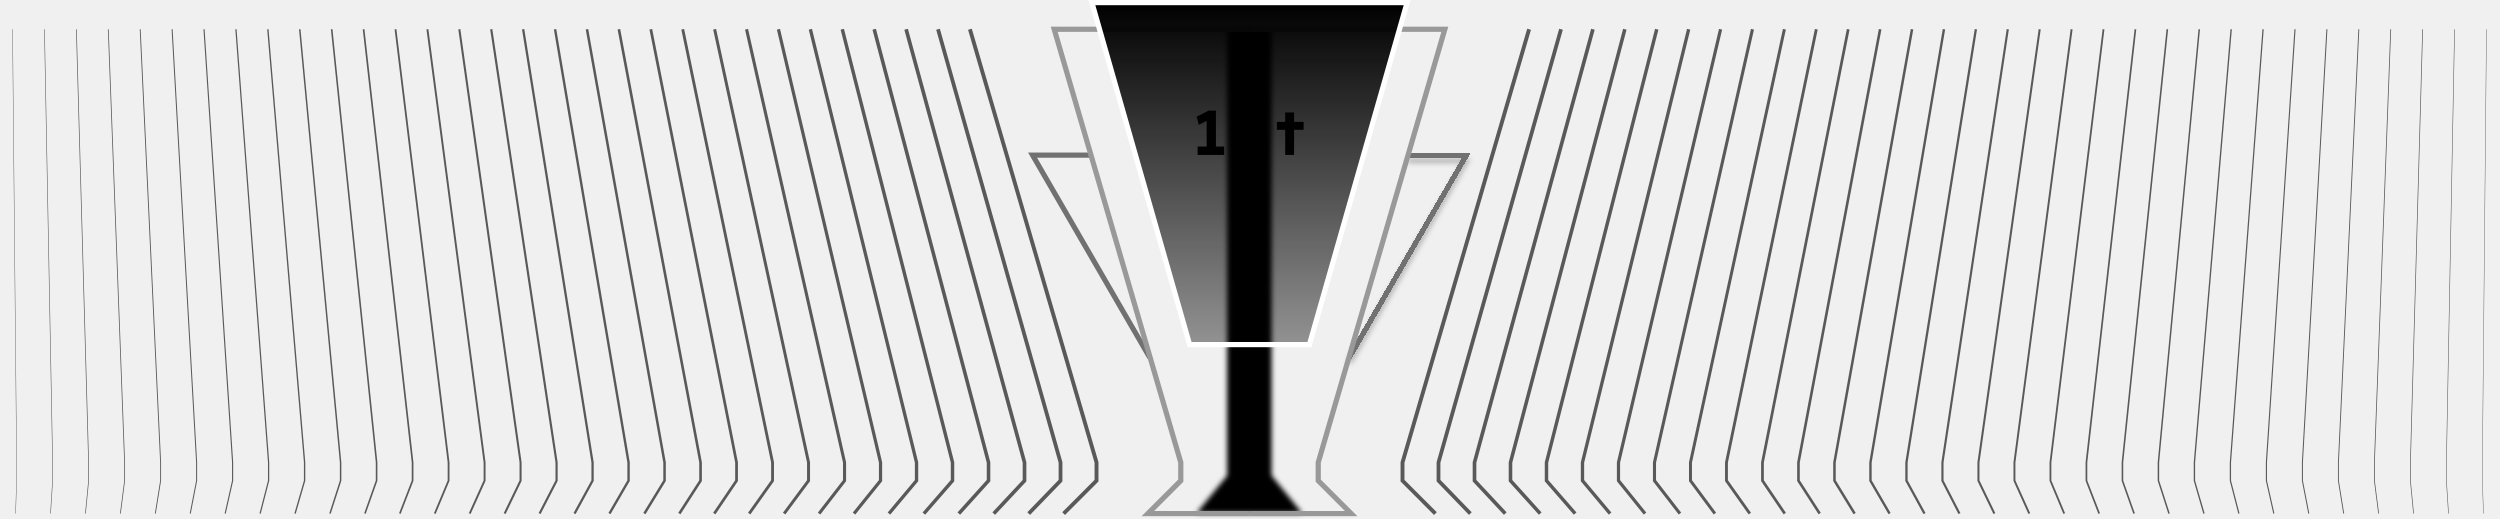
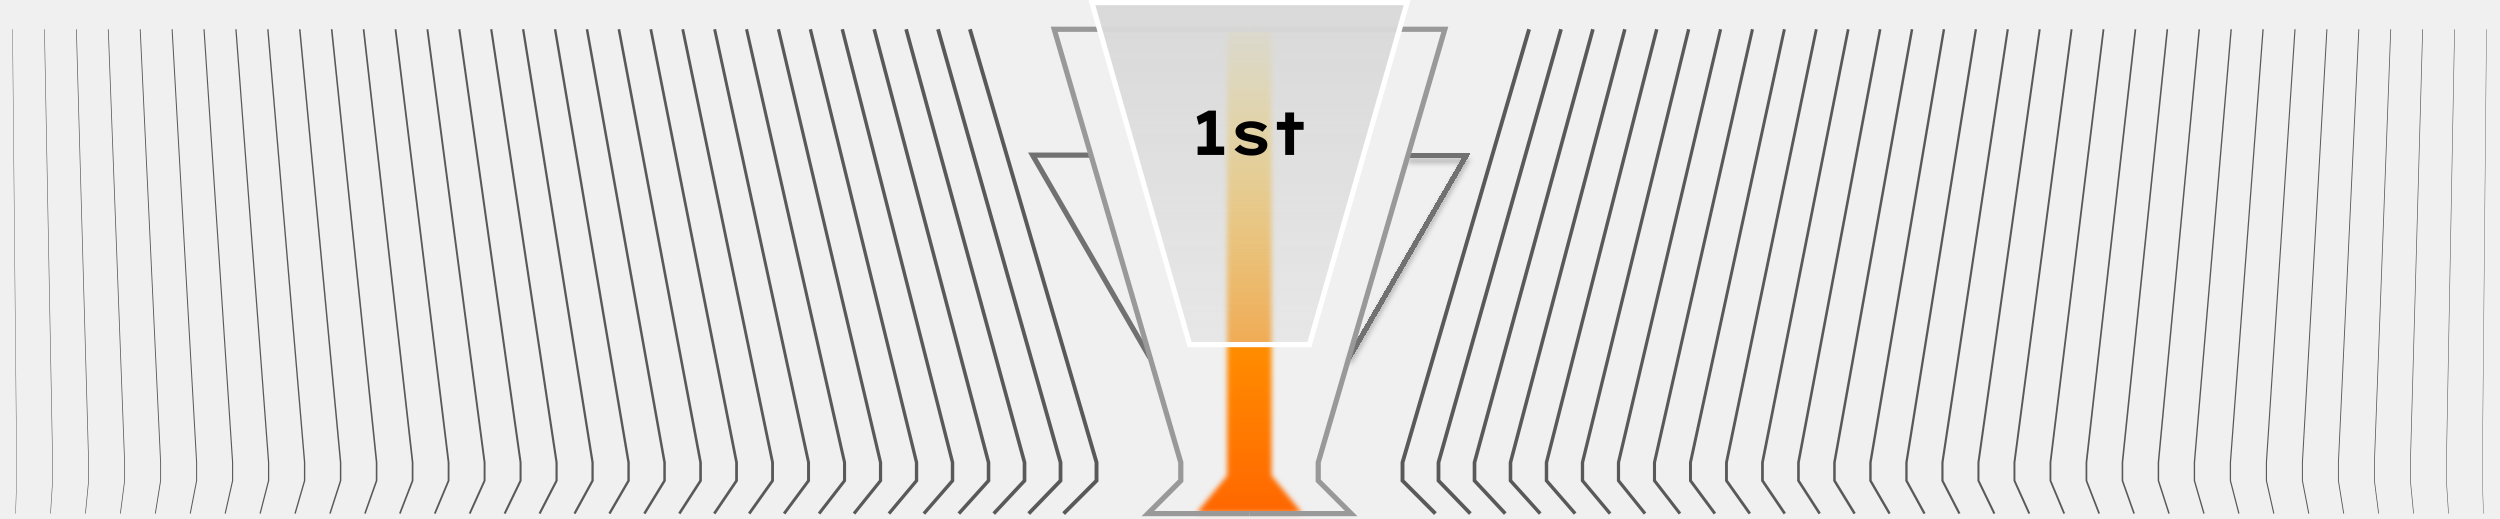
<svg xmlns="http://www.w3.org/2000/svg" width="1920" height="398" viewBox="0 0 1920 398" fill="none">
  <path d="M1174.34 22.46L1077.13 355.16V369.16L1102.39 394.43" stroke="#595959" stroke-width="3" stroke-miterlimit="10" />
  <path d="M1198.85 22.46L1104.77 355.16V369.16L1129.22 394.43" stroke="#595959" stroke-width="2.91" stroke-miterlimit="10" />
  <path d="M1223.36 22.46L1132.42 355.16V369.16L1156.05 394.43" stroke="#595959" stroke-width="2.82" stroke-miterlimit="10" />
  <path d="M1247.87 22.46L1160.06 355.16V369.16L1182.88 394.43" stroke="#595959" stroke-width="2.73" stroke-miterlimit="10" />
  <path d="M1272.38 22.46L1187.71 355.16V369.16L1209.71 394.43" stroke="#595959" stroke-width="2.65" stroke-miterlimit="10" />
  <path d="M1296.89 22.46L1215.35 355.16V369.16L1236.54 394.43" stroke="#595959" stroke-width="2.56" stroke-miterlimit="10" />
  <path d="M1321.4 22.46L1243 355.16V369.16L1263.37 394.43" stroke="#595959" stroke-width="2.47" stroke-miterlimit="10" />
  <path d="M1345.9 22.46L1270.64 355.16V369.16L1290.2 394.43" stroke="#595959" stroke-width="2.38" stroke-miterlimit="10" />
  <path d="M1370.41 22.46L1298.29 355.16V369.16L1317.03 394.43" stroke="#595959" stroke-width="2.29" stroke-miterlimit="10" />
  <path d="M1394.92 22.46L1325.93 355.16V369.16L1343.86 394.43" stroke="#595959" stroke-width="2.2" stroke-miterlimit="10" />
  <path d="M1419.43 22.46L1353.58 355.16V369.16L1370.69 394.43" stroke="#595959" stroke-width="2.11" stroke-miterlimit="10" />
  <path d="M1443.94 22.46L1381.22 355.16V369.16L1397.52 394.43" stroke="#595959" stroke-width="2.02" stroke-miterlimit="10" />
  <path d="M1468.45 22.46L1408.87 355.16V369.16L1424.35 394.43" stroke="#595959" stroke-width="1.94" stroke-miterlimit="10" />
  <path d="M1492.96 22.46L1436.51 355.16V369.16L1451.18 394.43" stroke="#595959" stroke-width="1.85" stroke-miterlimit="10" />
  <path d="M1517.47 22.46L1464.16 355.16V369.16L1478.01 394.43" stroke="#595959" stroke-width="1.76" stroke-miterlimit="10" />
  <path d="M1541.98 22.46L1491.8 355.16V369.16L1504.84 394.43" stroke="#595959" stroke-width="1.67" stroke-miterlimit="10" />
  <path d="M1566.49 22.46L1519.45 355.16V369.16L1531.67 394.43" stroke="#595959" stroke-width="1.58" stroke-miterlimit="10" />
  <path d="M1591 22.46L1547.09 355.16V369.16L1558.5 394.43" stroke="#595959" stroke-width="1.49" stroke-miterlimit="10" />
  <path d="M1615.51 22.46L1574.74 355.16V369.16L1585.33 394.43" stroke="#595959" stroke-width="1.4" stroke-miterlimit="10" />
  <path d="M1640.01 22.46L1602.38 355.16V369.16L1612.16 394.43" stroke="#595959" stroke-width="1.31" stroke-miterlimit="10" />
  <path d="M1664.52 22.46L1630.03 355.16V369.16L1638.99 394.43" stroke="#595959" stroke-width="1.23" stroke-miterlimit="10" />
  <path d="M1689.03 22.46L1657.67 355.16V369.16L1665.82 394.43" stroke="#595959" stroke-width="1.14" stroke-miterlimit="10" />
  <path d="M1713.54 22.46L1685.32 355.16V369.16L1692.65 394.43" stroke="#595959" stroke-width="1.05" stroke-miterlimit="10" />
  <path d="M1738.05 22.46L1712.96 355.16V369.16L1719.48 394.43" stroke="#595959" stroke-width="0.96" stroke-miterlimit="10" />
  <path d="M1762.56 22.46L1740.61 355.16V369.16L1746.31 394.43" stroke="#595959" stroke-width="0.87" stroke-miterlimit="10" />
  <path d="M1787.07 22.46L1768.25 355.16V369.16L1773.14 394.43" stroke="#595959" stroke-width="0.78" stroke-miterlimit="10" />
  <path d="M1811.58 22.46L1795.9 355.16V369.16L1799.97 394.43" stroke="#595959" stroke-width="0.69" stroke-miterlimit="10" />
  <path d="M1836.09 22.46L1823.54 355.16V369.16L1826.8 394.43" stroke="#595959" stroke-width="0.6" stroke-miterlimit="10" />
  <path d="M1860.6 22.46L1851.19 355.16V369.16L1853.63 394.43" stroke="#595959" stroke-width="0.52" stroke-miterlimit="10" />
  <path d="M1885.11 22.46L1878.83 355.16V369.16L1880.46 394.43" stroke="#595959" stroke-width="0.43" stroke-miterlimit="10" />
  <path d="M1909.62 22.46L1906.48 355.16V369.16L1907.29 394.43" stroke="#595959" stroke-width="0.34" stroke-miterlimit="10" />
  <path d="M744.91 22.46L842.13 355.16V369.16L816.86 394.43" stroke="#595959" stroke-width="3" stroke-miterlimit="10" />
  <path d="M720.4 22.46L814.48 355.16V369.16L790.03 394.43" stroke="#595959" stroke-width="2.91" stroke-miterlimit="10" />
  <path d="M695.89 22.46L786.83 355.16V369.16L763.2 394.43" stroke="#595959" stroke-width="2.82" stroke-miterlimit="10" />
  <path d="M671.38 22.46L759.19 355.16V369.16L736.37 394.43" stroke="#595959" stroke-width="2.73" stroke-miterlimit="10" />
  <path d="M646.87 22.46L731.54 355.16V369.16L709.54 394.43" stroke="#595959" stroke-width="2.65" stroke-miterlimit="10" />
  <path d="M622.36 22.46L703.9 355.16V369.16L682.71 394.43" stroke="#595959" stroke-width="2.56" stroke-miterlimit="10" />
  <path d="M597.85 22.46L676.25 355.16V369.16L655.88 394.43" stroke="#595959" stroke-width="2.47" stroke-miterlimit="10" />
  <path d="M573.35 22.46L648.61 355.16V369.16L629.05 394.43" stroke="#595959" stroke-width="2.38" stroke-miterlimit="10" />
  <path d="M548.84 22.46L620.96 355.16V369.16L602.22 394.43" stroke="#595959" stroke-width="2.29" stroke-miterlimit="10" />
  <path d="M524.33 22.46L593.32 355.16V369.16L575.39 394.43" stroke="#595959" stroke-width="2.2" stroke-miterlimit="10" />
  <path d="M499.82 22.46L565.67 355.16V369.16L548.56 394.43" stroke="#595959" stroke-width="2.11" stroke-miterlimit="10" />
  <path d="M475.31 22.46L538.03 355.16V369.16L521.73 394.43" stroke="#595959" stroke-width="2.02" stroke-miterlimit="10" />
  <path d="M450.8 22.46L510.38 355.16V369.16L494.9 394.43" stroke="#595959" stroke-width="1.94" stroke-miterlimit="10" />
  <path d="M426.29 22.46L482.74 355.16V369.16L468.07 394.43" stroke="#595959" stroke-width="1.85" stroke-miterlimit="10" />
  <path d="M401.78 22.46L455.09 355.16V369.16L441.24 394.43" stroke="#595959" stroke-width="1.76" stroke-miterlimit="10" />
  <path d="M377.27 22.46L427.45 355.16V369.16L414.41 394.43" stroke="#595959" stroke-width="1.67" stroke-miterlimit="10" />
  <path d="M352.76 22.46L399.8 355.16V369.16L387.58 394.43" stroke="#595959" stroke-width="1.58" stroke-miterlimit="10" />
  <path d="M328.25 22.46L372.16 355.16V369.16L360.75 394.43" stroke="#595959" stroke-width="1.49" stroke-miterlimit="10" />
  <path d="M303.74 22.46L344.51 355.16V369.16L333.92 394.43" stroke="#595959" stroke-width="1.4" stroke-miterlimit="10" />
  <path d="M279.24 22.46L316.87 355.16V369.16L307.09 394.43" stroke="#595959" stroke-width="1.31" stroke-miterlimit="10" />
  <path d="M254.73 22.46L289.22 355.16V369.16L280.26 394.43" stroke="#595959" stroke-width="1.23" stroke-miterlimit="10" />
  <path d="M230.22 22.46L261.58 355.16V369.16L253.43 394.43" stroke="#595959" stroke-width="1.14" stroke-miterlimit="10" />
  <path d="M205.71 22.46L233.93 355.16V369.16L226.6 394.43" stroke="#595959" stroke-width="1.05" stroke-miterlimit="10" />
  <path d="M181.2 22.46L206.29 355.16V369.16L199.77 394.43" stroke="#595959" stroke-width="0.96" stroke-miterlimit="10" />
  <path d="M156.69 22.46L178.64 355.16V369.16L172.94 394.43" stroke="#595959" stroke-width="0.87" stroke-miterlimit="10" />
  <path d="M132.18 22.46L151 355.16V369.16L146.11 394.43" stroke="#595959" stroke-width="0.78" stroke-miterlimit="10" />
  <path d="M107.67 22.46L123.35 355.16V369.16L119.28 394.43" stroke="#595959" stroke-width="0.69" stroke-miterlimit="10" />
  <path d="M83.16 22.46L95.71 355.16V369.16L92.45 394.43" stroke="#595959" stroke-width="0.6" stroke-miterlimit="10" />
  <path d="M58.65 22.46L68.06 355.16V369.16L65.62 394.43" stroke="#595959" stroke-width="0.52" stroke-miterlimit="10" />
  <path d="M34.14 22.46L40.42 355.16V369.16L38.79 394.43" stroke="#595959" stroke-width="0.43" stroke-miterlimit="10" />
  <path d="M9.63 22.46L12.77 355.16V369.16L11.96 394.43" stroke="#595959" stroke-width="0.34" stroke-miterlimit="10" />
  <g filter="url(#filter0_f_200_217)">
    <path d="M919 394L942.431 365.228L942.421 22H976.579V365.228L1000 394" fill="url(#paint0_linear_200_217)" />
  </g>
  <path d="M837.63 119.16H793.02L883.07 274.69" stroke="#717171" stroke-width="4" stroke-miterlimit="10" />
  <path d="M959.34 22.46H809.63L906.84 355.16V369.16L881.57 394.43H959.5" stroke="#999999" stroke-width="4" stroke-miterlimit="10" />
  <g filter="url(#filter1_d_200_217)">
    <path d="M1081.63 119.16H1126.23L1036.18 274.69" stroke="#717171" stroke-width="4" stroke-miterlimit="10" shape-rendering="crispEdges" />
  </g>
  <path d="M959.91 22.46H1109.63L1012.41 355.16V369.16L1037.68 394.43H959.5" stroke="#999999" stroke-width="4" stroke-miterlimit="10" />
  <g filter="url(#filter2_b_200_217)">
    <path d="M959.91 264.66H913.62L838.58 2H1080.67L1005.63 264.66H959.34" fill="url(#paint1_linear_200_217)" />
    <path d="M959.91 264.66H913.62L838.58 2H1080.67L1005.63 264.66H959.34" stroke="white" stroke-width="4" stroke-miterlimit="10" />
  </g>
  <path d="M926.72 116.648V89.384L928.592 91.88L920.672 95.864L919.04 89.624L928.208 84.92H933.824V116.648H926.72ZM919.76 119V112.52H940.16V119H919.76ZM961.367 119.48C958.519 119.48 955.959 119.096 953.687 118.328C951.415 117.528 949.559 116.344 948.119 114.776L952.391 111.032C953.479 112.088 954.807 112.904 956.375 113.48C957.975 114.056 959.703 114.344 961.559 114.344C962.167 114.344 962.775 114.312 963.383 114.248C963.991 114.152 964.535 114.008 965.015 113.816C965.495 113.592 965.879 113.336 966.167 113.048C966.455 112.728 966.599 112.344 966.599 111.896C966.599 111.16 966.103 110.584 965.111 110.168C964.535 109.976 963.783 109.784 962.855 109.592C961.959 109.368 960.967 109.16 959.879 108.968C957.959 108.584 956.295 108.184 954.887 107.768C953.479 107.32 952.311 106.744 951.383 106.04C950.583 105.368 949.959 104.616 949.511 103.784C949.095 102.952 948.887 101.96 948.887 100.808C948.887 99.592 949.207 98.52 949.847 97.592C950.487 96.632 951.351 95.816 952.439 95.144C953.527 94.472 954.791 93.96 956.231 93.608C957.671 93.256 959.191 93.08 960.791 93.08C962.327 93.08 963.847 93.224 965.351 93.512C966.855 93.8 968.279 94.248 969.623 94.856C970.999 95.432 972.167 96.152 973.127 97.016L969.623 101.192C968.887 100.648 968.007 100.136 966.983 99.656C965.991 99.176 964.935 98.808 963.815 98.552C962.727 98.264 961.655 98.12 960.599 98.12C959.927 98.12 959.303 98.168 958.727 98.264C958.151 98.328 957.607 98.456 957.095 98.648C956.615 98.808 956.231 99.048 955.943 99.368C955.655 99.656 955.511 100.008 955.511 100.424C955.543 100.712 955.639 101 955.799 101.288C955.991 101.576 956.247 101.816 956.567 102.008C957.079 102.328 957.831 102.616 958.823 102.872C959.847 103.128 961.031 103.384 962.375 103.64C964.359 104.024 966.087 104.472 967.559 104.984C969.031 105.464 970.215 106.056 971.111 106.76C971.879 107.336 972.439 107.992 972.791 108.728C973.143 109.464 973.319 110.312 973.319 111.272C973.319 112.904 972.807 114.344 971.783 115.592C970.759 116.84 969.335 117.8 967.511 118.472C965.687 119.144 963.639 119.48 961.367 119.48ZM987.033 119V86.36H993.849V119H987.033ZM980.649 99.704V93.608H1001.19V99.704H980.649Z" fill="black" />
  <defs>
    <filter id="filter0_f_200_217" x="915" y="18" width="89" height="380" filterUnits="userSpaceOnUse" color-interpolation-filters="sRGB">
      <feFlood flood-opacity="0" result="BackgroundImageFix" />
      <feBlend mode="normal" in="SourceGraphic" in2="BackgroundImageFix" result="shape" />
      <feGaussianBlur stdDeviation="2" result="effect1_foregroundBlur_200_217" />
    </filter>
    <filter id="filter1_d_200_217" x="1030.45" y="117.16" width="103.25" height="166.532" filterUnits="userSpaceOnUse" color-interpolation-filters="sRGB">
      <feFlood flood-opacity="0" result="BackgroundImageFix" />
      <feColorMatrix in="SourceAlpha" type="matrix" values="0 0 0 0 0 0 0 0 0 0 0 0 0 0 0 0 0 0 127 0" result="hardAlpha" />
      <feOffset dy="4" />
      <feGaussianBlur stdDeviation="2" />
      <feComposite in2="hardAlpha" operator="out" />
      <feColorMatrix type="matrix" values="0 0 0 0 0 0 0 0 0 0 0 0 0 0 0 0 0 0 0.25 0" />
      <feBlend mode="normal" in2="BackgroundImageFix" result="effect1_dropShadow_200_217" />
      <feBlend mode="normal" in="SourceGraphic" in2="effect1_dropShadow_200_217" result="shape" />
    </filter>
    <filter id="filter2_b_200_217" x="808.929" y="-27" width="301.393" height="320.66" filterUnits="userSpaceOnUse" color-interpolation-filters="sRGB">
      <feFlood flood-opacity="0" result="BackgroundImageFix" />
      <feGaussianBlur in="BackgroundImageFix" stdDeviation="13.5" />
      <feComposite in2="SourceAlpha" operator="in" result="effect1_backgroundBlur_200_217" />
      <feBlend mode="normal" in="SourceGraphic" in2="effect1_backgroundBlur_200_217" result="shape" />
    </filter>
    <linearGradient id="paint0_linear_200_217" x1="959.5" y1="22" x2="959.5" y2="394" gradientUnits="userSpaceOnUse">
-       <stop stopColor="#FFD400" />
-       <stop offset="1" stopColor="#FF6700" />
+       <stop stop-color="#FFD400" />
+       <stop offset="1" stop-color="#FF6700" />
    </linearGradient>
    <linearGradient id="paint1_linear_200_217" x1="959.625" y1="2" x2="959.625" y2="264.66" gradientUnits="userSpaceOnUse">
-       <stop stopColor="#D9D9D9" />
-       <stop offset="1" stopColor="#D9D9D9" stop-opacity="0.39" />
+       <stop stop-color="#D9D9D9" />
+       <stop offset="1" stop-color="#D9D9D9" stop-opacity="0.39" />
    </linearGradient>
  </defs>
</svg>
